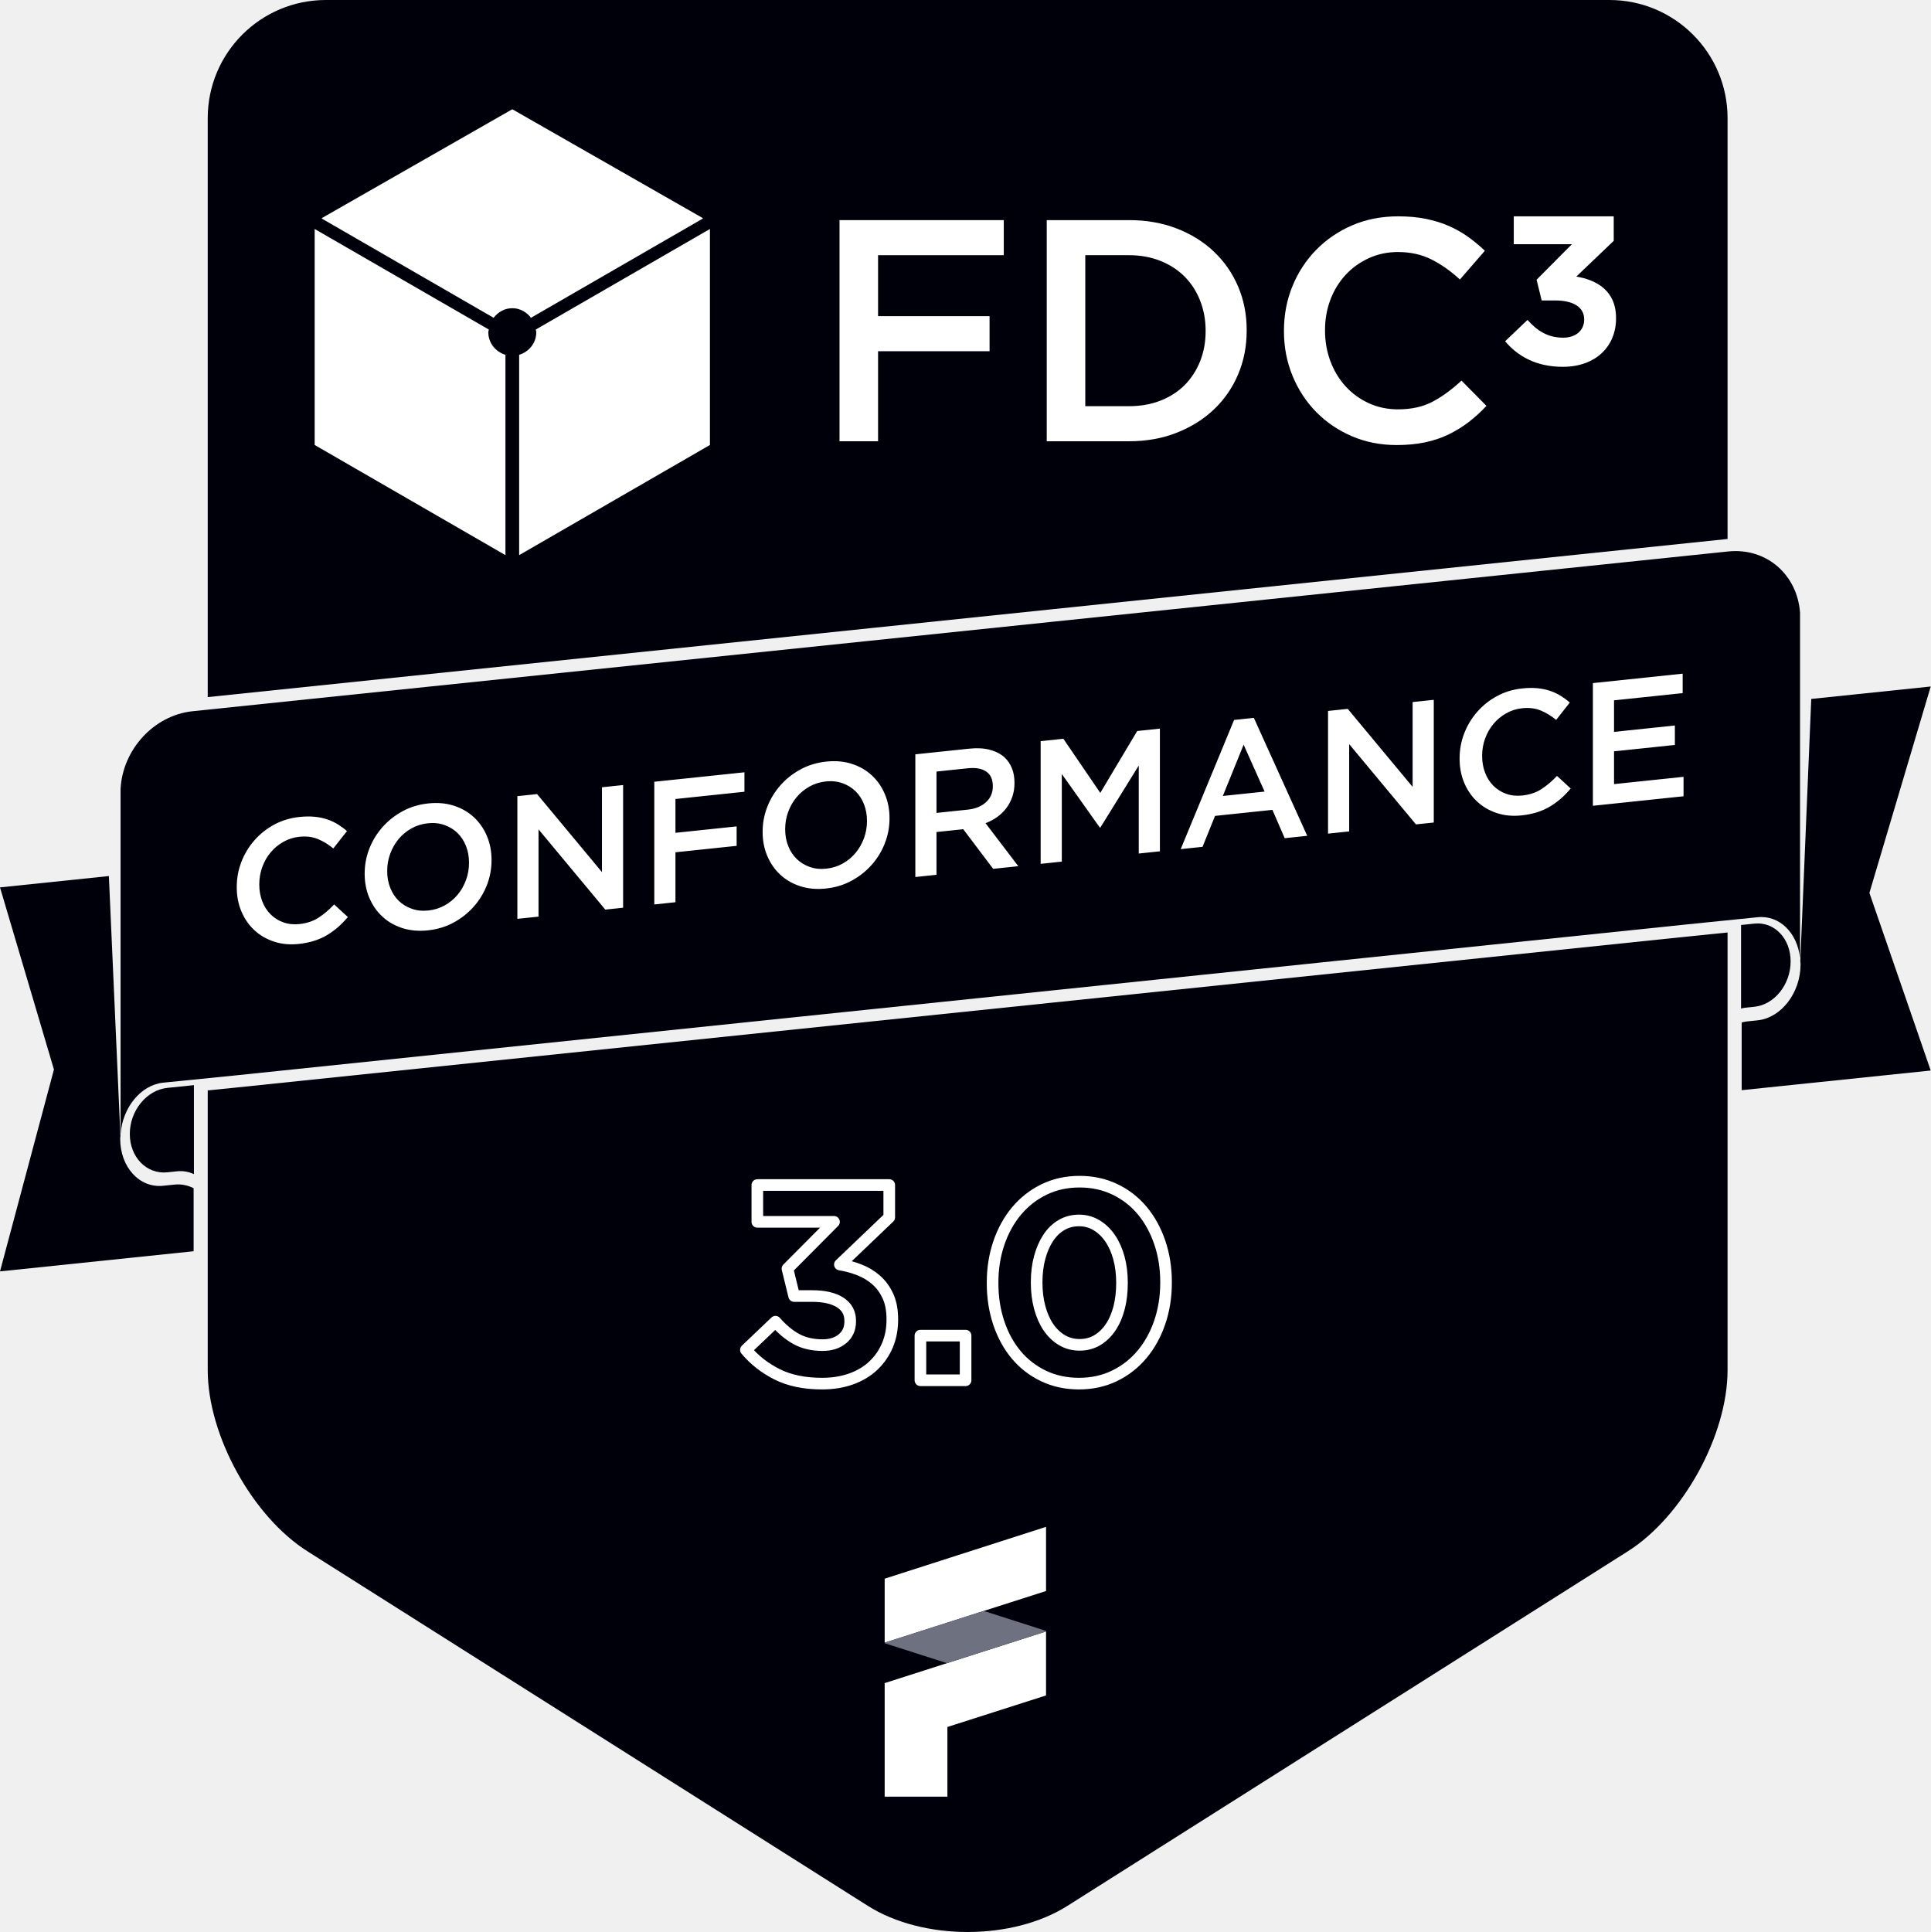
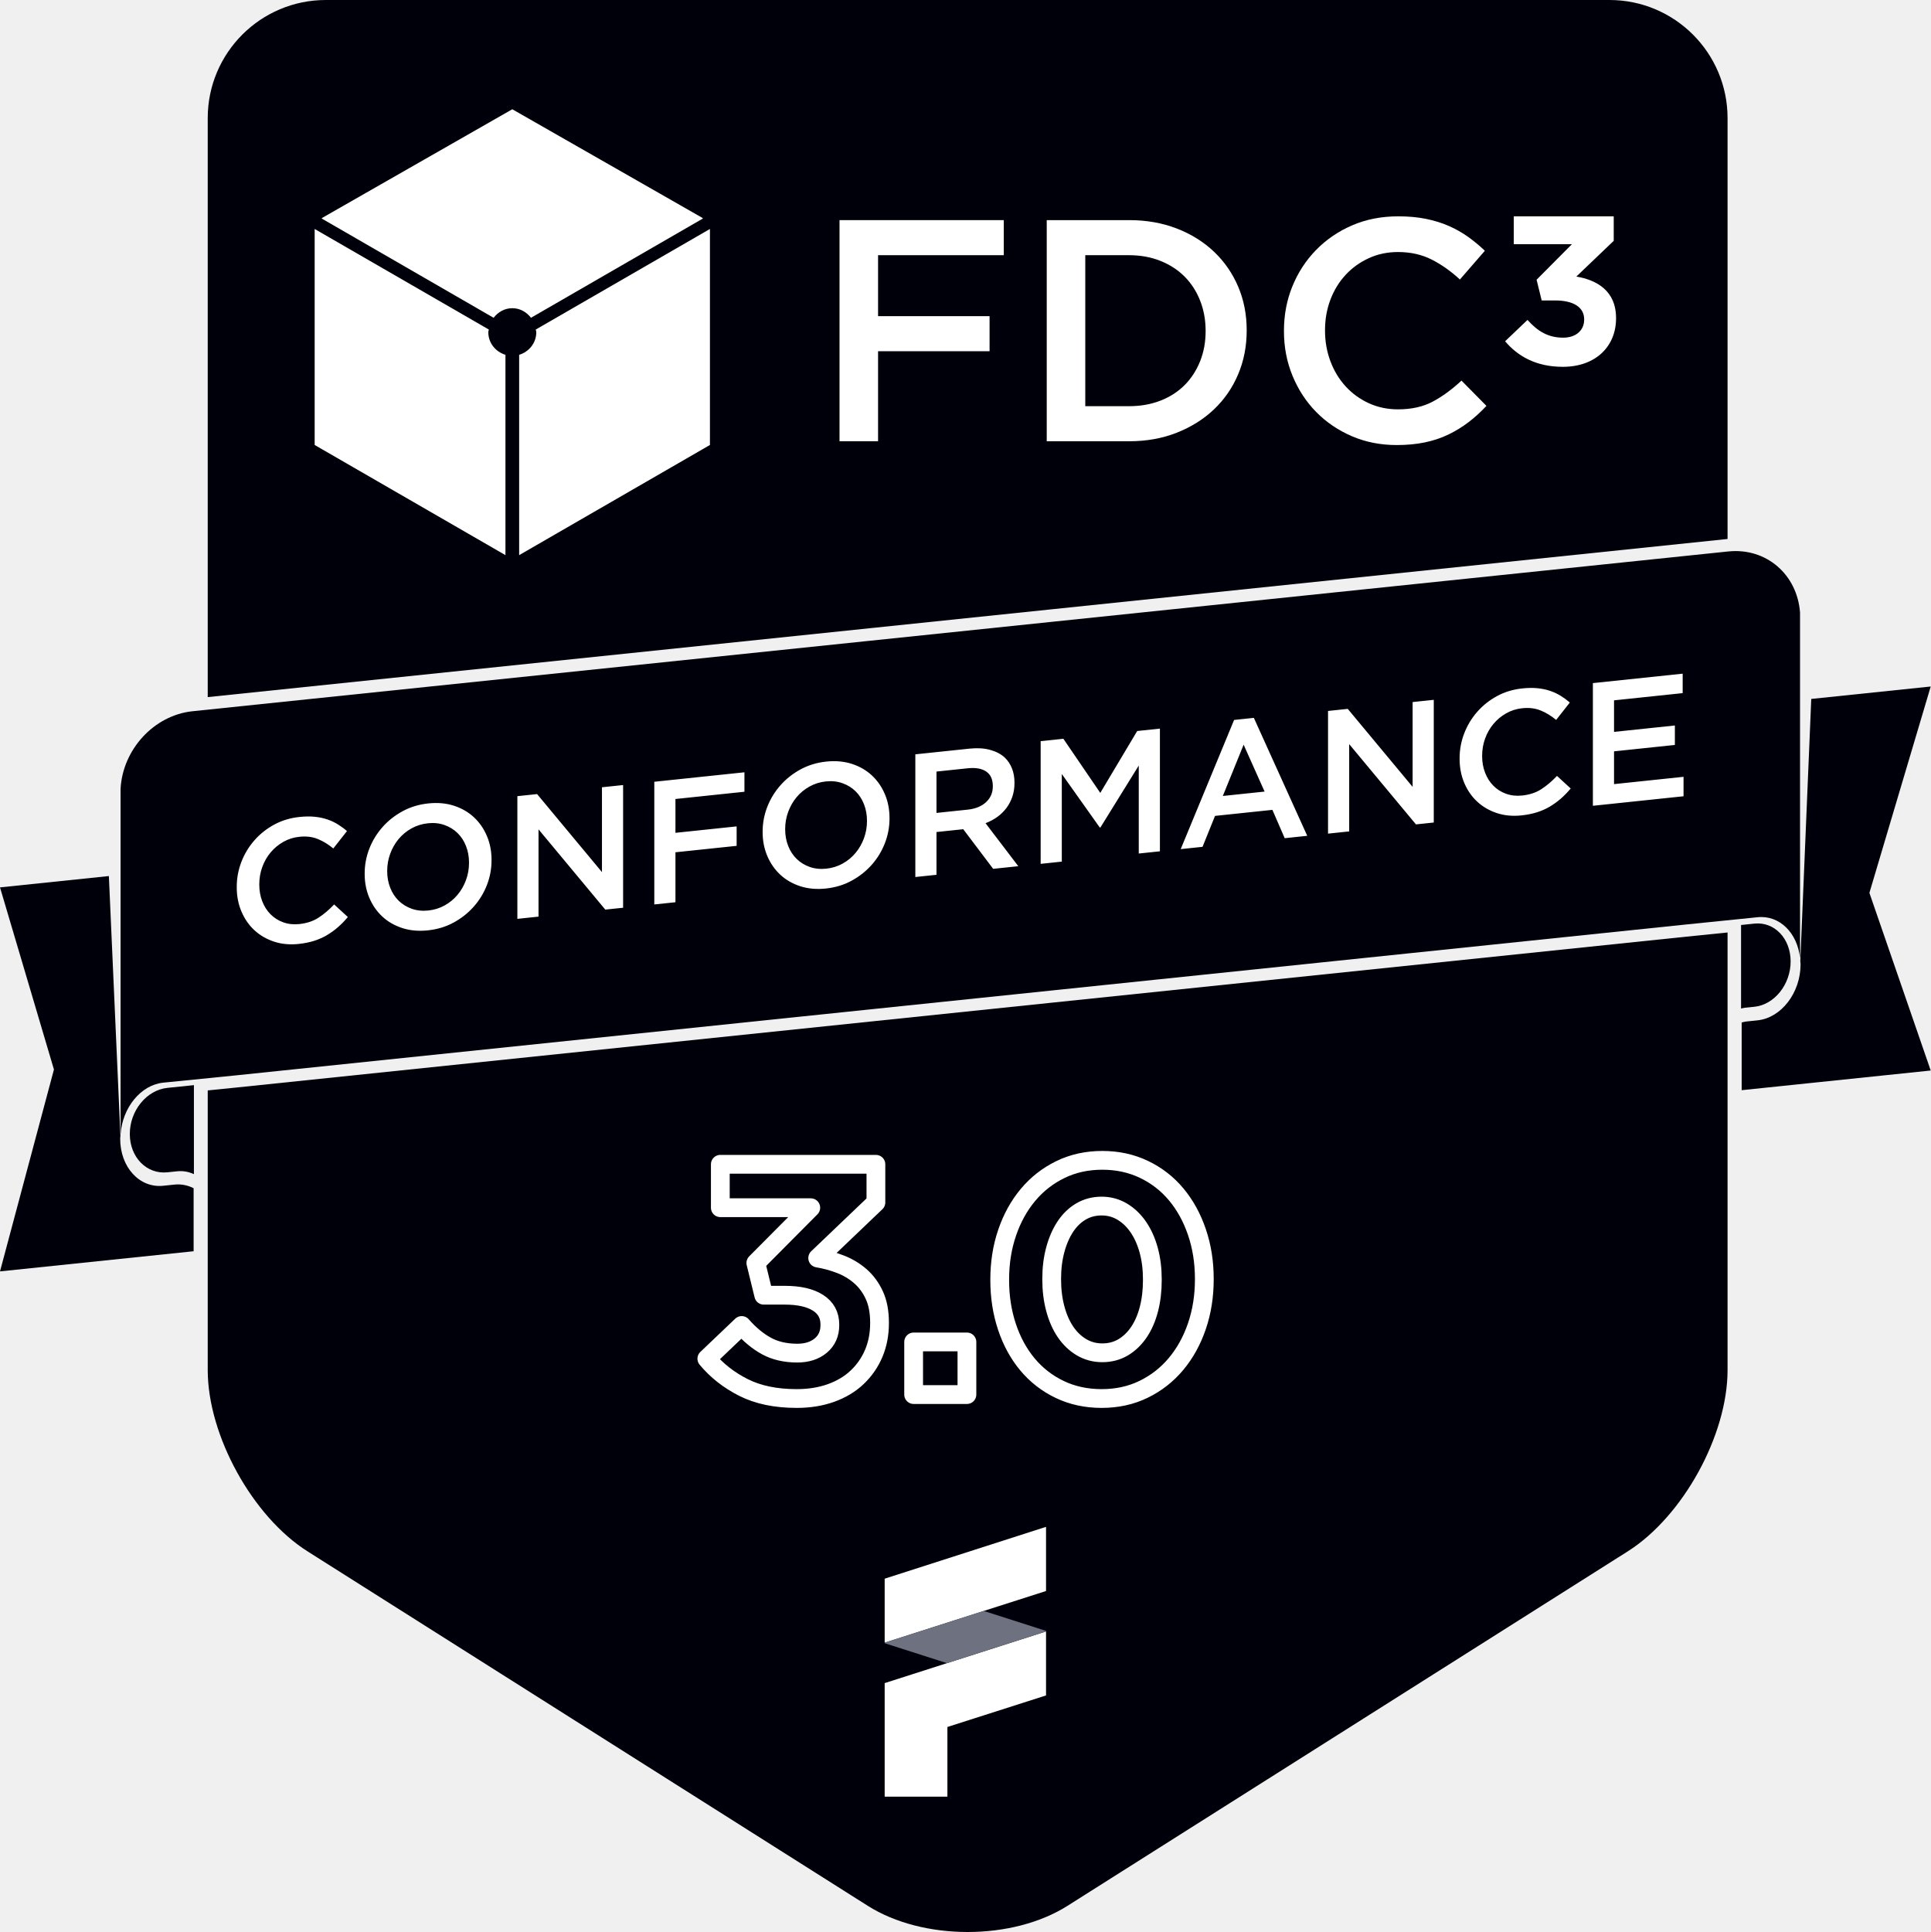
<svg xmlns="http://www.w3.org/2000/svg" version="1.1" viewBox="0 0 540 540.296">
  <defs>
    <style>
      .cls-1 {
        fill: #fff;
      }

      .cls-2 {
        fill: #6d7180;
      }

      .cls-3 {
        fill: #00000a;
      }

      .cls-4 {
        fill: #00000a;
      }

      .cls-version {
        fill: none;
        stroke: #fff;
-         stroke-width: 3.25;
+         stroke-width: 5.25;
        stroke-linejoin: round;
        stroke-linecap: round;
      }
    </style>
  </defs>
  <g>
    <g id="Layer_1">
      <g>
        <path class="cls-3" d="M483.181,383.151v-122.377l-11.473,1.165-177.924,18.51-50.355,5.238-177.922,18.509-7.408.743v78.212c0,18.246,12.5,40.945,27.92,50.7l156.701,99.129c15.42,9.755,40.42,9.755,55.84,0l156.701-99.129c15.419-9.755,27.92-32.454,27.92-50.7" />
        <path class="cls-3" d="M293.784,170.432l189.397-19.704V33.037c0-18.246-14.792-33.037-33.038-33.037H91.136c-18.246,0-33.037,14.791-33.037,33.037v161.913l185.331-19.28,50.354-5.238h0Z" />
        <path class="cls-4" d="M500.82,268.875c0-6.422-4.534-11.159-10.127-10.582l-3.737.386v23.371c.353-.079.697-.187,1.06-.224l.233-.024,2.444-.253c5.593-.578,10.127-6.253,10.127-12.674h0Z" />
        <path class="cls-4" d="M54.236,303.467l-7.425.765c-5.801.598-10.504,6.368-10.504,12.888s4.703,11.321,10.504,10.723l2.536-.261.241-.025c1.682-.173,3.245.154,4.648.802v-24.892h0Z" />
        <polyline class="cls-1" points="292.565 426.992 292.565 444.936 247.434 459.382 247.434 441.489 292.521 427.006 292.565 426.992" />
        <polyline class="cls-1" points="247.434 470.691 247.434 502.441 264.979 502.441 264.979 482.96 292.565 474.138 292.565 456.246 247.434 470.691" />
        <polyline class="cls-2" points="264.864 465.112 247.489 459.551 247.459 459.532 247.435 459.473 247.434 459.382 275.147 450.511 292.508 456.068 292.541 456.088 292.565 456.147 292.565 456.246 264.864 465.112" />
        <polyline class="cls-1" points="264.864 465.112 264.864 465.112 292.565 456.246 264.864 465.112" />
        <path class="cls-4" d="M522.852,249.7l17.148-57.713-33.412,3.475-3.064,73.323c.016.301.076.582.076.89,0,7.961-5.388,14.977-12.033,15.669l-2.905.301-.278.029c-.43.046-.839.177-1.257.273v18.929l52.873-5.5-17.148-49.676h0ZM503.452,267.938v-96.588c-.763-10.651-9.415-18.242-20.092-17.131l-189.576,19.722-50.354,5.239-189.575,19.721c-10.821,1.126-19.581,10.752-20.134,21.746v96.536c.536-7.424,5.639-13.755,11.928-14.41l19.858-1.99,177.923-18.51,50.354-5.238,177.924-18.51,19.859-2.016c6.144-.639,11.155,4.379,11.885,11.429h0ZM33.615,318.442c0-.27.055-.527.066-.795l-3.231-72.652-30.45,3.168,15.087,50.931L0,355.552l54.154-5.634v-17.633l-0.0.002c-1.608-.801-3.397-1.21-5.324-1.01l-.277.028-2.905.303c-6.646.691-12.034-5.204-12.034-13.166h0Z" />
        <path class="cls-1" d="M87.862,263.107c1.309-.414,2.513-.95,3.612-1.604,1.098-.655,2.125-1.4,3.079-2.236.952-.835,1.866-1.772,2.739-2.812l-3.83-3.518c-1.455,1.525-2.926,2.766-4.412,3.723-1.487.957-3.265,1.544-5.333,1.761-1.616.17-3.111.009-4.484-.484-1.374-.493-2.562-1.242-3.563-2.248-1.002-1.005-1.778-2.223-2.327-3.652-.55-1.429-.824-2.977-.824-4.643v-.099c0-1.666.274-3.263.824-4.792.549-1.528,1.325-2.891,2.327-4.092,1.001-1.199,2.189-2.19,3.563-2.972,1.373-.782,2.868-1.257,4.484-1.427,1.94-.204,3.668.006,5.188.631,1.518.625,2.957,1.503,4.314,2.634l3.83-4.862c-.808-.7-1.665-1.328-2.569-1.887-.905-.558-1.891-1.018-2.957-1.38-1.067-.361-2.239-.606-3.515-.734-1.277-.127-2.691-.109-4.242.054-2.586.272-4.945.985-7.078,2.141-2.133,1.155-3.981,2.624-5.541,4.405-1.561,1.782-2.773,3.789-3.636,6.019-.863,2.232-1.294,4.572-1.294,7.023v.098c0,2.451.439,4.708,1.318,6.772.88,2.065,2.092,3.808,3.636,5.23,1.545,1.423,3.367,2.482,5.469,3.175,2.1.694,4.394.911,6.884.649,1.583-.166,3.03-.458,4.338-.873h0ZM115.151,254.137c-1.416-.504-2.631-1.251-3.645-2.239-1.013-.988-1.802-2.196-2.365-3.624-.564-1.427-.845-2.974-.845-4.641v-.098c0-1.666.281-3.264.845-4.794.563-1.53,1.343-2.894,2.341-4.094.998-1.199,2.197-2.191,3.596-2.976,1.4-.784,2.937-1.264,4.611-1.44,1.673-.176,3.217-.011,4.634.493,1.416.506,2.631,1.252,3.644,2.24,1.014.988,1.802,2.196,2.366,3.623.563,1.428.845,2.975.845,4.641v.098c0,1.667-.282,3.265-.845,4.794-.564,1.53-1.344,2.895-2.342,4.094-.997,1.2-2.196,2.192-3.595,2.976-1.4.784-2.937,1.264-4.611,1.44-1.674.176-3.218.012-4.634-.493h0ZM126.863,258.004c2.165-1.175,4.04-2.655,5.624-4.439,1.583-1.784,2.812-3.792,3.684-6.024.873-2.232,1.309-4.557,1.309-6.975v-.098c0-2.418-.436-4.651-1.309-6.7-.872-2.048-2.084-3.792-3.636-5.23-1.551-1.438-3.41-2.509-5.575-3.213-2.165-.704-4.557-.918-7.175-.643-2.617.275-5.01,1.001-7.174,2.176-2.166,1.176-4.041,2.655-5.624,4.439-1.584,1.783-2.812,3.792-3.684,6.023-.873,2.233-1.309,4.558-1.309,6.976v.098c0,2.418.436,4.651,1.309,6.7.872,2.048,2.084,3.792,3.636,5.23,1.551,1.438,3.409,2.509,5.575,3.212,2.165.704,4.557.918,7.175.643,2.617-.275,5.009-1,7.174-2.175h0ZM144.703,256.962l5.915-.622v-24.409l18.674,22.446,4.984-.523v-34.311l-5.915.622v23.723l-18.142-21.816-5.516.579v34.311h0ZM183.001,252.936l5.915-.621v-13.969l17.113-1.799v-5.441l-17.113,1.799v-9.46l19.295-2.028v-5.44l-25.21,2.649v34.31h0ZM226.458,242.438c-1.417-.504-2.632-1.25-3.645-2.239-1.014-.988-1.802-2.195-2.366-3.623-.563-1.428-.844-2.975-.844-4.642v-.098c0-1.666.281-3.264.844-4.794.564-1.53,1.344-2.894,2.342-4.094.997-1.199,2.196-2.191,3.596-2.975,1.4-.785,2.936-1.265,4.61-1.441,1.674-.176,3.218-.011,4.635.494,1.415.505,2.63,1.251,3.644,2.239,1.013.988,1.802,2.196,2.365,3.623.564,1.428.846,2.975.846,4.641v.098c0,1.667-.282,3.265-.846,4.795-.563,1.529-1.343,2.894-2.341,4.093-.998,1.2-2.196,2.192-3.596,2.976-1.4.784-2.936,1.265-4.61,1.44-1.674.176-3.218.012-4.634-.493h0ZM238.17,246.305c2.165-1.175,4.04-2.655,5.624-4.439,1.583-1.784,2.812-3.792,3.684-6.024.873-2.231,1.309-4.556,1.309-6.975v-.098c0-2.418-.436-4.651-1.309-6.7-.872-2.048-2.084-3.792-3.636-5.23-1.551-1.438-3.41-2.509-5.575-3.213-2.165-.703-4.557-.918-7.175-.643-2.618.276-5.01,1.001-7.175,2.176-2.165,1.176-4.04,2.655-5.623,4.439-1.584,1.784-2.812,3.792-3.685,6.024-.872,2.232-1.309,4.557-1.309,6.975v.098c0,2.418.437,4.652,1.309,6.7.873,2.049,2.085,3.792,3.636,5.23,1.552,1.438,3.41,2.509,5.575,3.212,2.165.704,4.557.918,7.175.643,2.618-.275,5.01-1,7.175-2.175h0ZM261.925,227.339v-11.567l8.704-.915c2.237-.235,3.971.066,5.203.905s1.848,2.194,1.848,4.064v.098c0,1.772-.632,3.242-1.897,4.408-1.264,1.167-2.966,1.862-5.105,2.087l-8.753.92h0ZM256.01,245.263l5.915-.622v-11.959l7.391-.777.097-.01,8.364,11.08,7.03-.739-9.163-12.026c1.195-.451,2.286-1.032,3.272-1.74.986-.708,1.834-1.533,2.546-2.474.71-.94,1.268-1.995,1.672-3.165.404-1.17.606-2.457.606-3.863v-.098c0-1.502-.242-2.849-.727-4.04s-1.18-2.212-2.085-3.065c-1.099-.963-2.472-1.66-4.12-2.091-1.649-.431-3.539-.535-5.672-.311l-15.126,1.59v34.31h0ZM291.06,241.579l5.915-.622v-24.507l10.616,14.961.194-.02,10.714-17.301v24.605l5.915-.622v-34.31l-6.351.668-10.326,17.309-10.326-15.139-6.351.668v34.31h0ZM342.011,222.598l5.818-14.336,5.866,13.108-11.684,1.228h0ZM330.231,237.462l6.108-.642,3.491-8.65,16.046-1.687,3.442,7.922,6.303-.663-14.932-32.986-5.526.581-14.932,36.125h0ZM371.438,233.131l5.914-.622v-24.409l18.675,22.447,4.983-.524v-34.31l-5.914.621v23.723l-18.143-21.816-5.515.58v34.31h0ZM429.879,227.16c1.309-.415,2.513-.95,3.612-1.605,1.098-.654,2.124-1.4,3.078-2.235.953-.835,1.867-1.772,2.739-2.812l-3.83-3.519c-1.454,1.526-2.925,2.767-4.411,3.723-1.487.958-3.265,1.544-5.333,1.762-1.616.17-3.111.008-4.484-.485-1.374-.493-2.562-1.241-3.563-2.248-1.003-1.005-1.778-2.222-2.327-3.652-.55-1.428-.825-2.976-.825-4.643v-.098c0-1.666.275-3.264.825-4.792.549-1.528,1.324-2.892,2.327-4.092,1.001-1.2,2.189-2.191,3.563-2.972,1.373-.782,2.868-1.258,4.484-1.428,1.939-.203,3.668.007,5.187.632,1.519.624,2.958,1.502,4.315,2.634l3.83-4.863c-.808-.699-1.665-1.327-2.57-1.886-.905-.559-1.89-1.019-2.957-1.381-1.066-.361-2.238-.605-3.515-.733-1.277-.127-2.69-.109-4.241.054-2.586.272-4.945.985-7.078,2.141-2.133,1.155-3.981,2.624-5.541,4.405-1.562,1.782-2.774,3.788-3.636,6.019-.864,2.231-1.295,4.572-1.295,7.023v.098c0,2.45.44,4.708,1.319,6.772.879,2.064,2.091,3.808,3.636,5.23,1.544,1.423,3.367,2.481,5.468,3.175s4.395.91,6.884.649c1.583-.167,3.03-.458,4.339-.873h0ZM445.513,225.345l25.355-2.665v-5.44l-19.44,2.043v-9.166l17.016-1.788v-5.441l-17.016,1.789v-8.823l19.197-2.018v-5.44l-25.112,2.639v34.31h0Z" />
-         <path class="cls-version" d="M229.915 386.936Q222.505 386.936 217.318 384.323Q212.131 381.71 208.621 377.498L216.889 369.62Q219.697 372.818 222.778 374.495Q225.859 376.172 230.071 376.172Q233.503 376.172 235.648 374.378Q237.793 372.584 237.793 369.542V369.386Q237.793 366.032 234.985 364.238Q232.177 362.444 227.107 362.444H222.115L220.243 354.8L233.269 341.696H211.819V331.4H248.713V340.448L234.907 353.63Q237.715 354.098 240.328 355.112Q242.941 356.126 245.008 357.92Q247.075 359.714 248.323 362.405Q249.571 365.096 249.571 368.918V369.074Q249.571 372.974 248.206 376.211Q246.841 379.448 244.306 381.866Q241.771 384.284 238.105 385.61Q234.439 386.936 229.915 386.936Z M257.431 373.52H270.067V386.0H257.431Z M301.951 376.094Q304.681 376.094 306.865 374.807Q309.049 373.52 310.609 371.219Q312.169 368.918 312.988 365.759Q313.807 362.6 313.807 358.856V358.7Q313.807 354.956 312.949 351.797Q312.091 348.638 310.492 346.298Q308.893 343.958 306.67 342.632Q304.447 341.306 301.795 341.306Q299.065 341.306 296.881 342.593Q294.697 343.88 293.176 346.181Q291.655 348.482 290.797 351.641Q289.939 354.8 289.939 358.544V358.7Q289.939 362.444 290.797 365.642Q291.655 368.84 293.215 371.141Q294.775 373.442 296.998 374.768Q299.221 376.094 301.951 376.094ZM301.795 386.936Q296.335 386.936 291.85 384.791Q287.365 382.646 284.206 378.863Q281.047 375.08 279.331 369.932Q277.615 364.784 277.615 358.856V358.7Q277.615 352.772 279.37 347.624Q281.125 342.476 284.323 338.654Q287.521 334.832 292.006 332.648Q296.491 330.464 301.951 330.464Q307.333 330.464 311.818 332.609Q316.303 334.754 319.462 338.537Q322.621 342.32 324.376 347.468Q326.131 352.616 326.131 358.544V358.7Q326.131 364.628 324.376 369.776Q322.621 374.924 319.423 378.746Q316.225 382.568 311.74 384.752Q307.255 386.936 301.795 386.936Z" />
+         <path class="cls-version" d="M222.81 391.104Q214.07 391.104 207.952 388.022Q201.834 384.94 197.694 379.972L207.446 370.68Q210.758 374.452 214.392 376.43Q218.026 378.408 222.994 378.408Q227.042 378.408 229.572 376.292Q232.102 374.176 232.102 370.588V370.404Q232.102 366.448 228.79 364.332Q225.478 362.216 219.498 362.216H213.61L211.402 353.2L226.766 337.744H201.466V325.6H244.982V336.272L228.698 351.82Q232.01 352.372 235.092 353.568Q238.174 354.764 240.612 356.88Q243.05 358.996 244.522 362.17Q245.994 365.344 245.994 369.852V370.036Q245.994 374.636 244.384 378.454Q242.774 382.272 239.784 385.124Q236.794 387.976 232.47 389.54Q228.146 391.104 222.81 391.104Z M255.534 375.28H270.438V390.0H255.534Z M308.314 378.316Q311.534 378.316 314.11 376.798Q316.686 375.28 318.526 372.566Q320.366 369.852 321.332 366.126Q322.298 362.4 322.298 357.984V357.8Q322.298 353.384 321.286 349.658Q320.274 345.932 318.388 343.172Q316.502 340.412 313.88 338.848Q311.258 337.284 308.13 337.284Q304.91 337.284 302.334 338.802Q299.758 340.32 297.964 343.034Q296.17 345.748 295.158 349.474Q294.146 353.2 294.146 357.616V357.8Q294.146 362.216 295.158 365.988Q296.17 369.76 298.01 372.474Q299.85 375.188 302.472 376.752Q305.094 378.316 308.314 378.316ZM308.13 391.104Q301.69 391.104 296.4 388.574Q291.11 386.044 287.384 381.582Q283.658 377.12 281.634 371.048Q279.61 364.976 279.61 357.984V357.8Q279.61 350.808 281.68 344.736Q283.75 338.664 287.522 334.156Q291.294 329.648 296.584 327.072Q301.874 324.496 308.314 324.496Q314.662 324.496 319.952 327.026Q325.242 329.556 328.968 334.018Q332.694 338.48 334.764 344.552Q336.834 350.624 336.834 357.616V357.8Q336.834 364.792 334.764 370.864Q332.694 376.936 328.922 381.444Q325.15 385.952 319.86 388.528Q314.57 391.104 308.13 391.104Z" />
        <path class="cls-1" d="M88.008,64.035l48.716,28.125c-.029.256-.15.478-.15.741,0,3.027,2.042,5.488,4.795,6.324v56.023l-53.361-30.807v-60.406h0Z" />
        <path class="cls-1" d="M196.547,61.136l-48.036,27.733c-1.227-1.588-3.063-2.679-5.227-2.679s-3.998,1.091-5.226,2.679l-48.036-27.733v-.15l53.263-30.432,53.262,30.432v.149h0Z" />
        <path class="cls-1" d="M198.561,124.441l-53.36,30.807v-56.023c2.753-.837,4.794-3.297,4.794-6.324,0-.263-.121-.486-.149-.741l48.715-28.126v60.407h0Z" />
        <polygon class="cls-1" points="280.747 71.365 245.586 71.365 245.586 88.416 276.772 88.416 276.772 98.222 245.586 98.222 245.586 123.401 234.808 123.401 234.808 61.559 280.747 61.559 280.747 71.365 280.747 71.365" />
        <path class="cls-1" d="M420.961,95.436l6.267-5.971c2.838,3.193,5.794,4.967,9.991,4.967,3.429,0,5.853-1.951,5.853-5.027v-.118c0-3.371-3.015-5.263-8.099-5.263h-3.784l-1.419-5.795,9.873-9.935h-16.258v-7.796h27.956v6.851l-10.457,9.993c5.614.946,11.107,3.903,11.107,11.59v.119c0,7.803-5.671,13.532-14.89,13.532-7.449,0-12.593-2.953-16.14-7.147h0Z" />
        <path class="cls-1" d="M359.109,92.48c0-4.418.786-8.555,2.359-12.413,1.572-3.857,3.781-7.244,6.626-10.16,2.844-2.915,6.211-5.212,10.098-6.891,3.887-1.679,8.186-2.518,12.898-2.518,2.827,0,5.403.236,7.731.707,2.326.472,4.461,1.135,6.405,1.988,1.943.854,3.739,1.87,5.389,3.048,1.648,1.179,3.209,2.473,4.682,3.887l-6.979,8.04c-2.474-2.298-5.095-4.153-7.863-5.566-2.769-1.414-5.919-2.121-9.453-2.121-2.946,0-5.669.575-8.172,1.723-2.504,1.149-4.669,2.71-6.493,4.682-1.827,1.974-3.24,4.285-4.241,6.936-1.002,2.65-1.502,5.477-1.502,8.481v.177c0,3.003.5,5.846,1.502,8.525,1.001,2.681,2.414,5.022,4.241,7.023,1.824,2.003,3.989,3.578,6.493,4.727,2.503,1.148,5.226,1.723,8.172,1.723,3.768,0,7.008-.721,9.718-2.165,2.708-1.442,5.389-3.401,8.04-5.875l6.979,7.068c-1.591,1.709-3.255,3.225-4.992,4.55-1.738,1.325-3.608,2.473-5.61,3.445-2.003.972-4.196,1.709-6.581,2.209-2.386.499-5.023.751-7.908.751-4.535,0-8.717-.826-12.545-2.474-3.829-1.648-7.15-3.901-9.965-6.758-2.814-2.857-5.023-6.229-6.626-10.116-1.603-3.887-2.403-8.04-2.403-12.457v-.176h0Z" />
        <path class="cls-1" d="M348.684,92.48v-.177c0-4.358-.795-8.407-2.385-12.148-1.59-3.739-3.843-6.993-6.758-9.762-2.916-2.768-6.392-4.932-10.425-6.493-4.035-1.56-8.468-2.341-13.296-2.341h-23.059v61.842h23.059c4.828,0,9.261-.795,13.296-2.386,4.033-1.59,7.509-3.768,10.425-6.537,2.915-2.768,5.168-6.037,6.758-9.807,1.59-3.768,2.385-7.832,2.385-12.191h0ZM337.199,92.658c0,3.016-.516,5.81-1.546,8.383-1.031,2.573-2.473,4.791-4.329,6.655-1.855,1.863-4.108,3.311-6.758,4.347-2.65,1.035-5.596,1.551-8.835,1.551h-12.191v-42.229h12.191c3.239,0,6.185.533,8.835,1.597,2.65,1.066,4.903,2.529,6.758,4.392,1.856,1.864,3.298,4.096,4.329,6.698,1.03,2.602,1.546,5.411,1.546,8.428v.178h0Z" />
      </g>
    </g>
  </g>
</svg>
